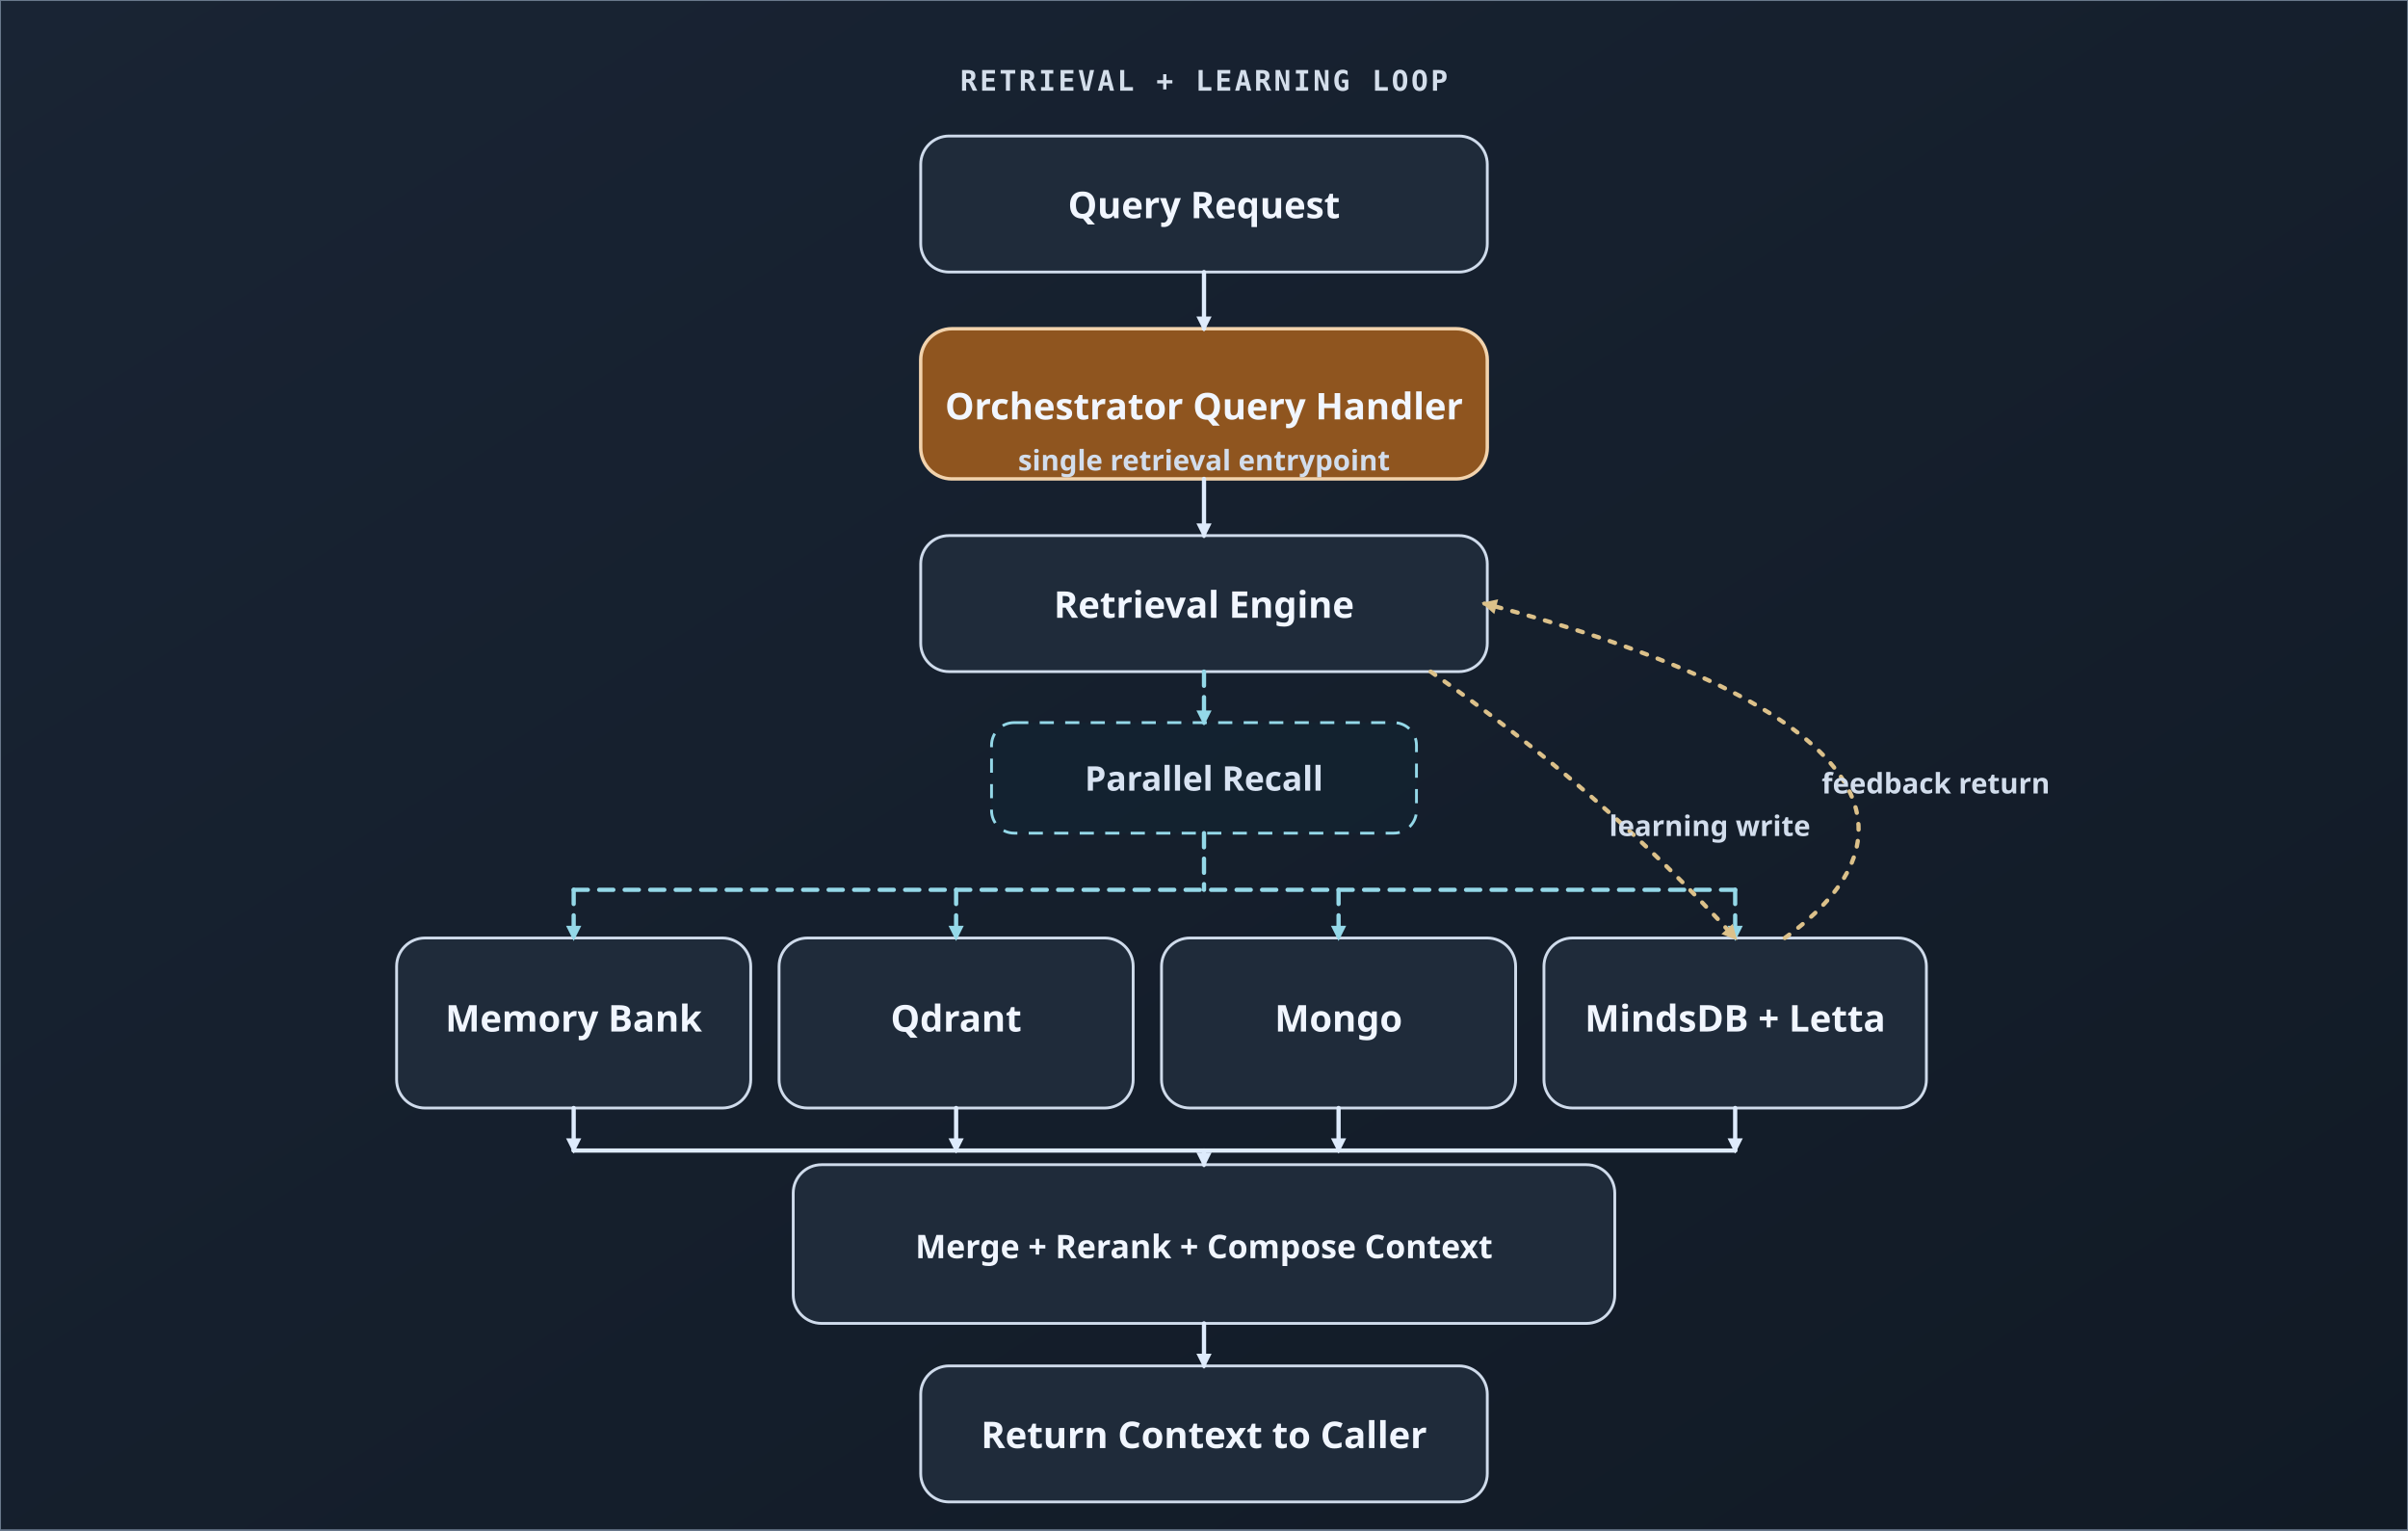
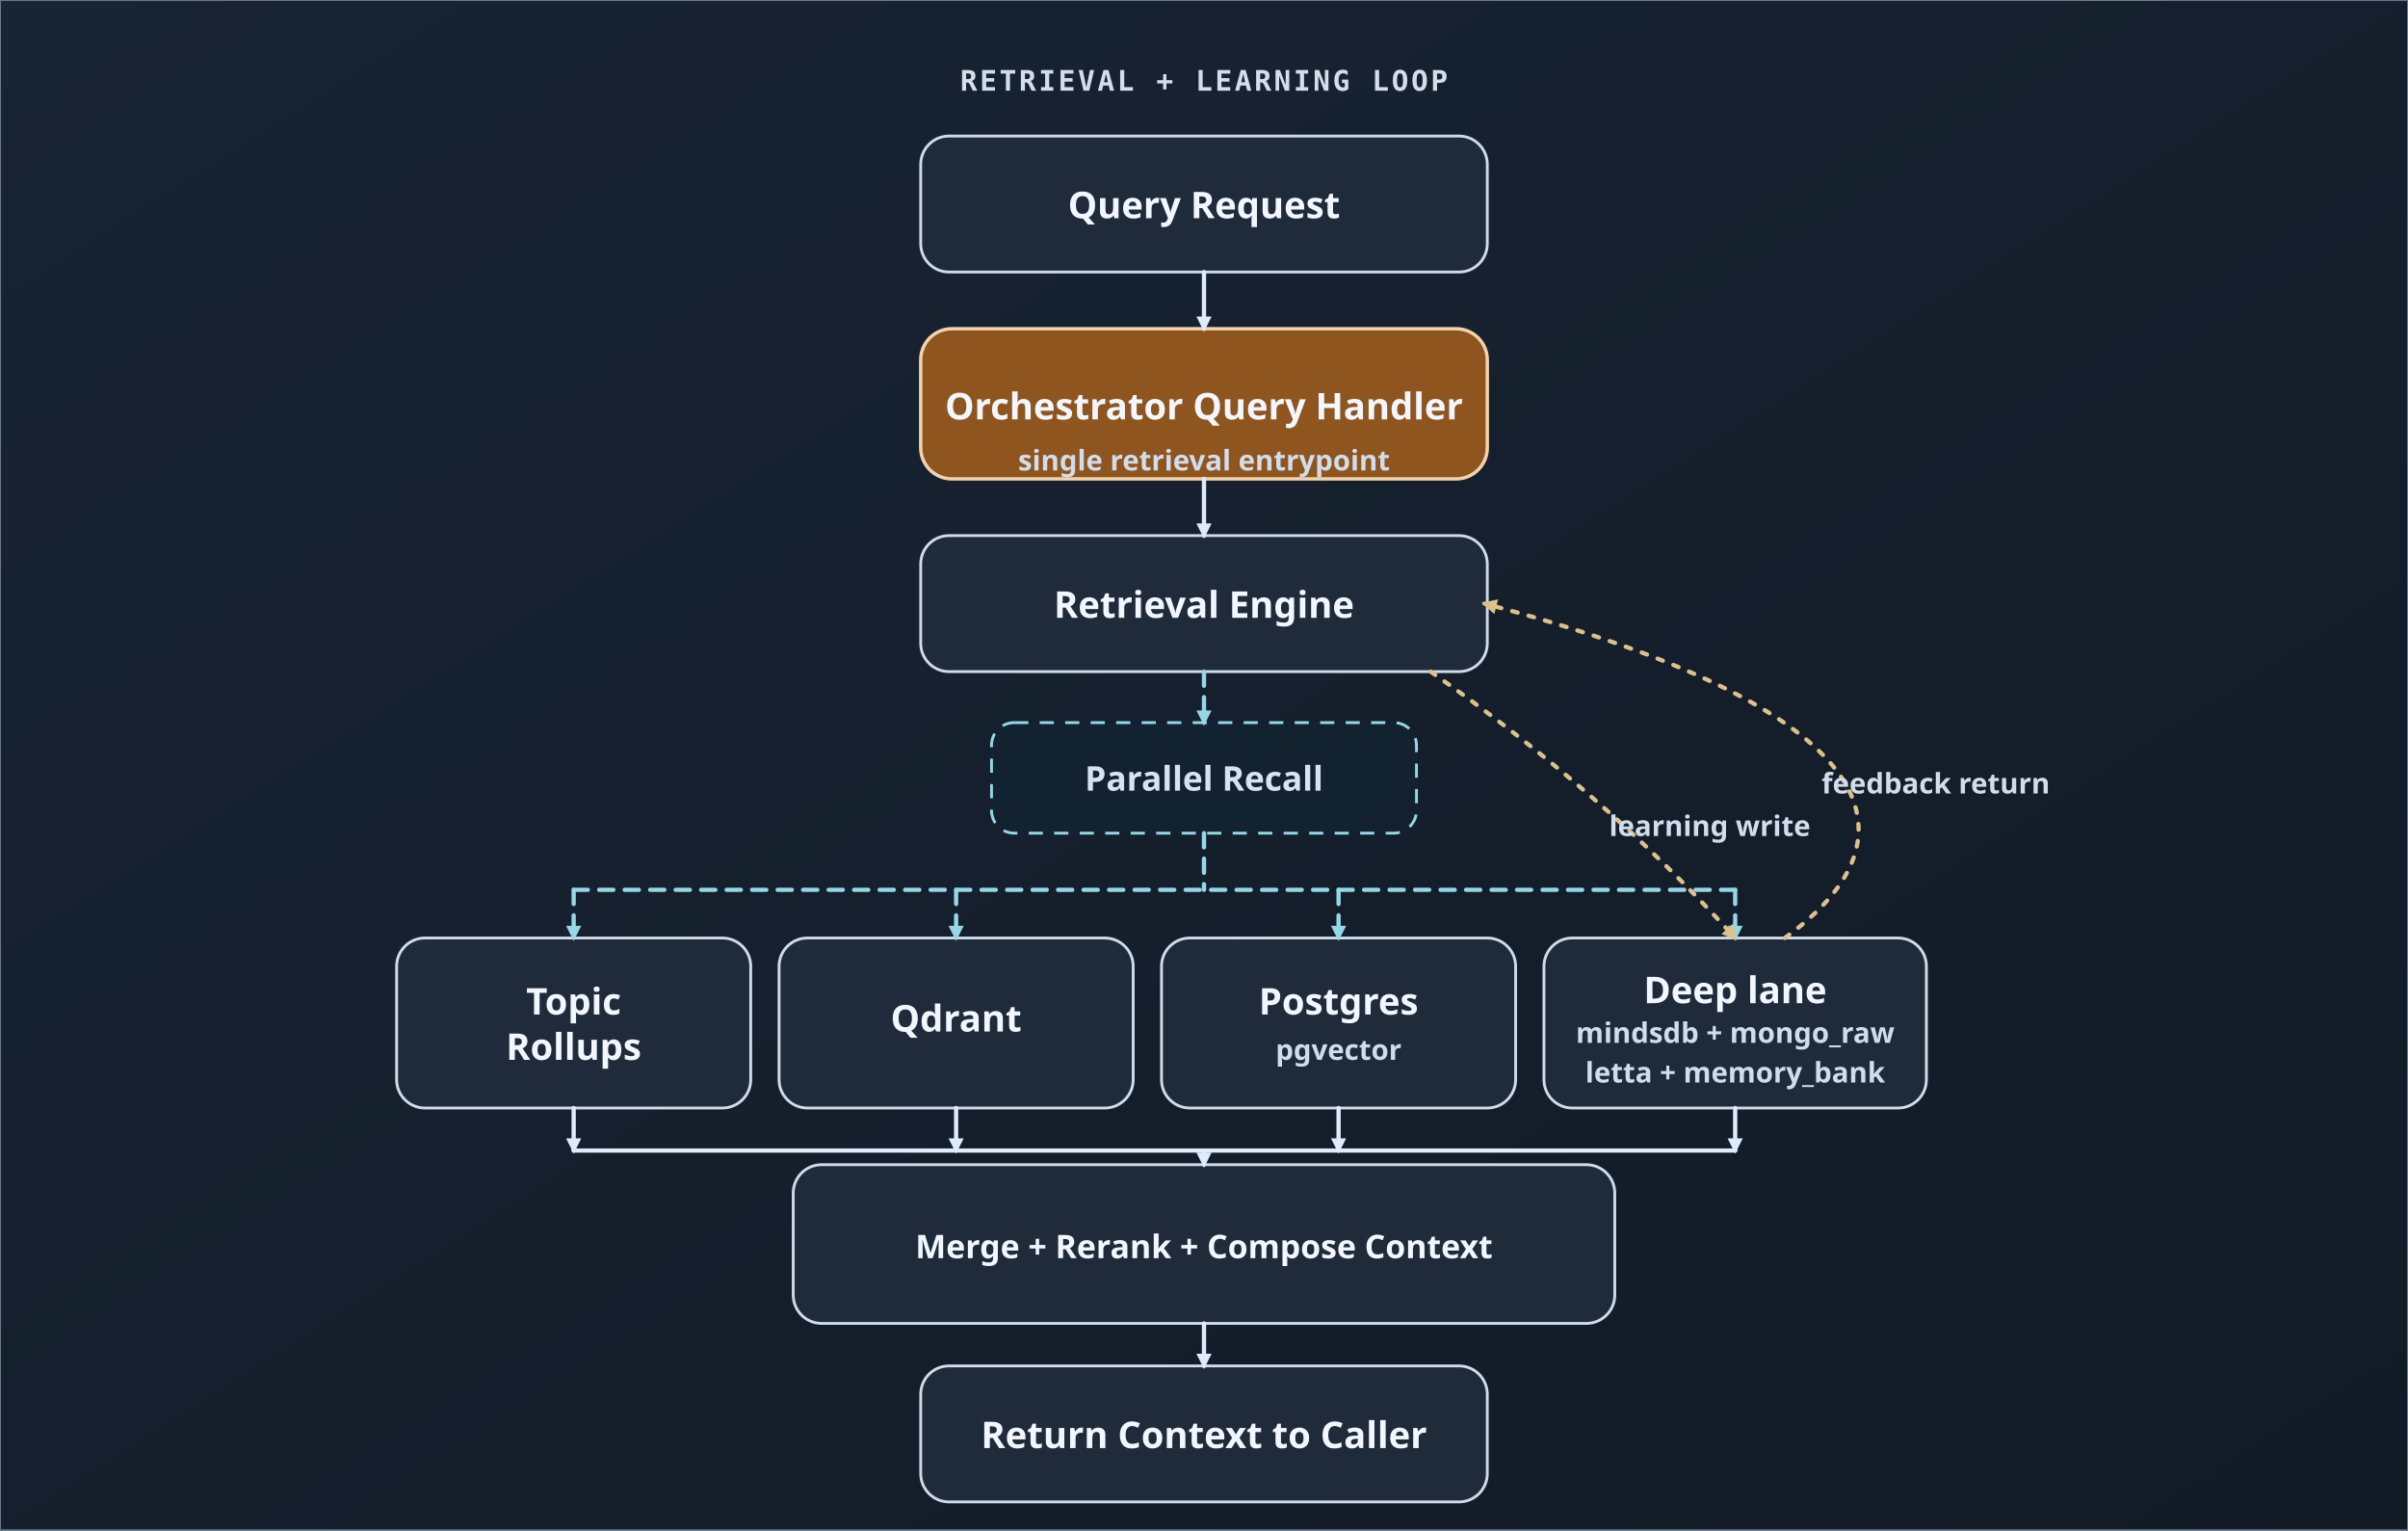
<svg xmlns="http://www.w3.org/2000/svg" width="1700" height="1080" viewBox="0 0 1700 1080" role="img" aria-label="Retrieval flow showing parallel recall, context synthesis, response, and learning reinforcement">
  <defs>
    <linearGradient id="bg" x1="0%" y1="0%" x2="100%" y2="100%">
      <stop offset="0%" stop-color="#192434" />
      <stop offset="100%" stop-color="#111a25" />
    </linearGradient>
    <marker id="arrow" markerWidth="10.737" markerHeight="10.737" refX="8.59" refY="5.369" orient="auto" markerUnits="userSpaceOnUse">
      <path d="M0 0 L10.737 5.369 L0 10.737 Z" fill="#deebfc" />
    </marker>
    <marker id="arrowRecall" markerWidth="10.737" markerHeight="10.737" refX="8.59" refY="5.369" orient="auto" markerUnits="userSpaceOnUse">
      <path d="M0 0 L10.737 5.369 L0 10.737 Z" fill="#94d8e8" />
    </marker>
    <marker id="arrowLearn" markerWidth="10.737" markerHeight="10.737" refX="8.59" refY="5.369" orient="auto" markerUnits="userSpaceOnUse">
      <path d="M0 0 L10.737 5.369 L0 10.737 Z" fill="#dcc18a" />
    </marker>
    <style>
      .frame { fill: url(#bg); stroke: #69788b; stroke-width: 1.4; }
      .node { fill: #1f2b3a; stroke: #cfdbeb; stroke-width: 2; }
      .core { fill: #8f551f; stroke: #f2d3ad; stroke-width: 2.4; }
      .recall-box { fill: rgba(19, 35, 49, 0.72); stroke: #94d8e8; stroke-width: 2; stroke-dasharray: 10 8; }
      .title { font: 700 20px 'IBM Plex Mono', monospace; fill: #d4deeb; letter-spacing: 0.09em; }
      .label { font: 700 26px 'IBM Plex Sans', sans-serif; fill: #f1f6ff; }
      .sub { font: 600 20px 'IBM Plex Sans', sans-serif; fill: #d2ddec; }
      .lane { font: 700 24px 'IBM Plex Sans', sans-serif; fill: #d8e3f2; }
      .sync { stroke: #deebfc; stroke-width: 3; fill: none; stroke-linecap: round; stroke-linejoin: round; }
      .recall { stroke: #94d8e8; stroke-width: 3; fill: none; stroke-dasharray: 10 8; stroke-linecap: round; stroke-linejoin: round; }
      .learn { stroke: #dcc18a; stroke-width: 3; fill: none; stroke-dasharray: 4 8; stroke-linecap: round; stroke-linejoin: round; }
      .merge-label { font: 700 23px 'IBM Plex Sans', sans-serif; fill: #f1f6ff; }
    </style>
  </defs>
  <rect x="0" y="0" width="1700" height="1080" class="frame" />
  <text x="850" y="64" text-anchor="middle" class="title">RETRIEVAL + LEARNING LOOP</text>
  <rect x="650" y="96" width="400" height="96" rx="20" class="node" />
  <text x="850" y="154" text-anchor="middle" class="label">Query Request</text>
  <rect x="650" y="232" width="400" height="106" rx="22" class="core" />
  <text x="850" y="296" text-anchor="middle" class="label">Orchestrator Query Handler</text>
  <text x="850" y="332" text-anchor="middle" class="sub">single retrieval entrypoint</text>
  <rect x="650" y="378" width="400" height="96" rx="20" class="node" />
  <text x="850" y="436" text-anchor="middle" class="label">Retrieval Engine</text>
  <rect x="700" y="510" width="300" height="78" rx="16" class="recall-box" />
  <text x="850" y="558" text-anchor="middle" class="lane">Parallel Recall</text>
  <rect x="280" y="662" width="250" height="120" rx="20" class="node" />
-   <text x="405" y="728" text-anchor="middle" class="label">Memory Bank</text>
+   <text x="405" y="716" text-anchor="middle" class="label">Topic</text>
+   <text x="405" y="748" text-anchor="middle" class="label">Rollups</text>
  <rect x="550" y="662" width="250" height="120" rx="20" class="node" />
  <text x="675" y="728" text-anchor="middle" class="label">Qdrant</text>
  <rect x="820" y="662" width="250" height="120" rx="20" class="node" />
-   <text x="945" y="728" text-anchor="middle" class="label">Mongo</text>
+   <text x="945" y="716" text-anchor="middle" class="label">Postgres</text>
+   <text x="945" y="748" text-anchor="middle" class="sub">pgvector</text>
  <rect x="1090" y="662" width="270" height="120" rx="20" class="node" />
-   <text x="1225" y="728" text-anchor="middle" class="label">MindsDB + Letta</text>
+   <text x="1225" y="708" text-anchor="middle" class="label">Deep lane</text>
+   <text x="1225" y="736" text-anchor="middle" class="sub">mindsdb + mongo_raw</text>
+   <text x="1225" y="764" text-anchor="middle" class="sub">letta + memory_bank</text>
  <rect x="560" y="822" width="580" height="112" rx="20" class="node" />
  <text x="850" y="888" text-anchor="middle" class="merge-label">Merge + Rerank + Compose Context</text>
  <rect x="650" y="964" width="400" height="96" rx="20" class="node" />
  <text x="850" y="1022" text-anchor="middle" class="label">Return Context to Caller</text>
  <path class="sync" d="M850 192 V232" marker-end="url(#arrow)" />
  <path class="sync" d="M850 338 V378" marker-end="url(#arrow)" />
  <path class="recall" d="M850 474 V510" marker-end="url(#arrowRecall)" />
  <path class="recall" d="M850 588 V628" />
  <path class="recall" d="M405 628 V662" marker-end="url(#arrowRecall)" />
  <path class="recall" d="M675 628 V662" marker-end="url(#arrowRecall)" />
  <path class="recall" d="M945 628 V662" marker-end="url(#arrowRecall)" />
  <path class="recall" d="M1225 628 V662" marker-end="url(#arrowRecall)" />
  <path class="recall" d="M405 628 H1225" />
  <path class="sync" d="M405 782 V812" marker-end="url(#arrow)" />
  <path class="sync" d="M675 782 V812" marker-end="url(#arrow)" />
  <path class="sync" d="M945 782 V812" marker-end="url(#arrow)" />
  <path class="sync" d="M1225 782 V812" marker-end="url(#arrow)" />
  <path class="sync" d="M405 812 H1225" />
  <path class="sync" d="M850 812 V822" marker-end="url(#arrow)" />
  <path class="sync" d="M850 934 V964" marker-end="url(#arrow)" />
  <path class="learn" d="M1010 474 C1090 530,1160 590,1225 662" marker-end="url(#arrowLearn)" />
  <text x="1136" y="590" class="sub" fill="#dcc18a">learning write</text>
  <path class="learn" d="M1260 662 C1360 590,1330 500,1048 426" marker-end="url(#arrowLearn)" />
  <text x="1286" y="560" class="sub" fill="#dcc18a">feedback return</text>
</svg>
